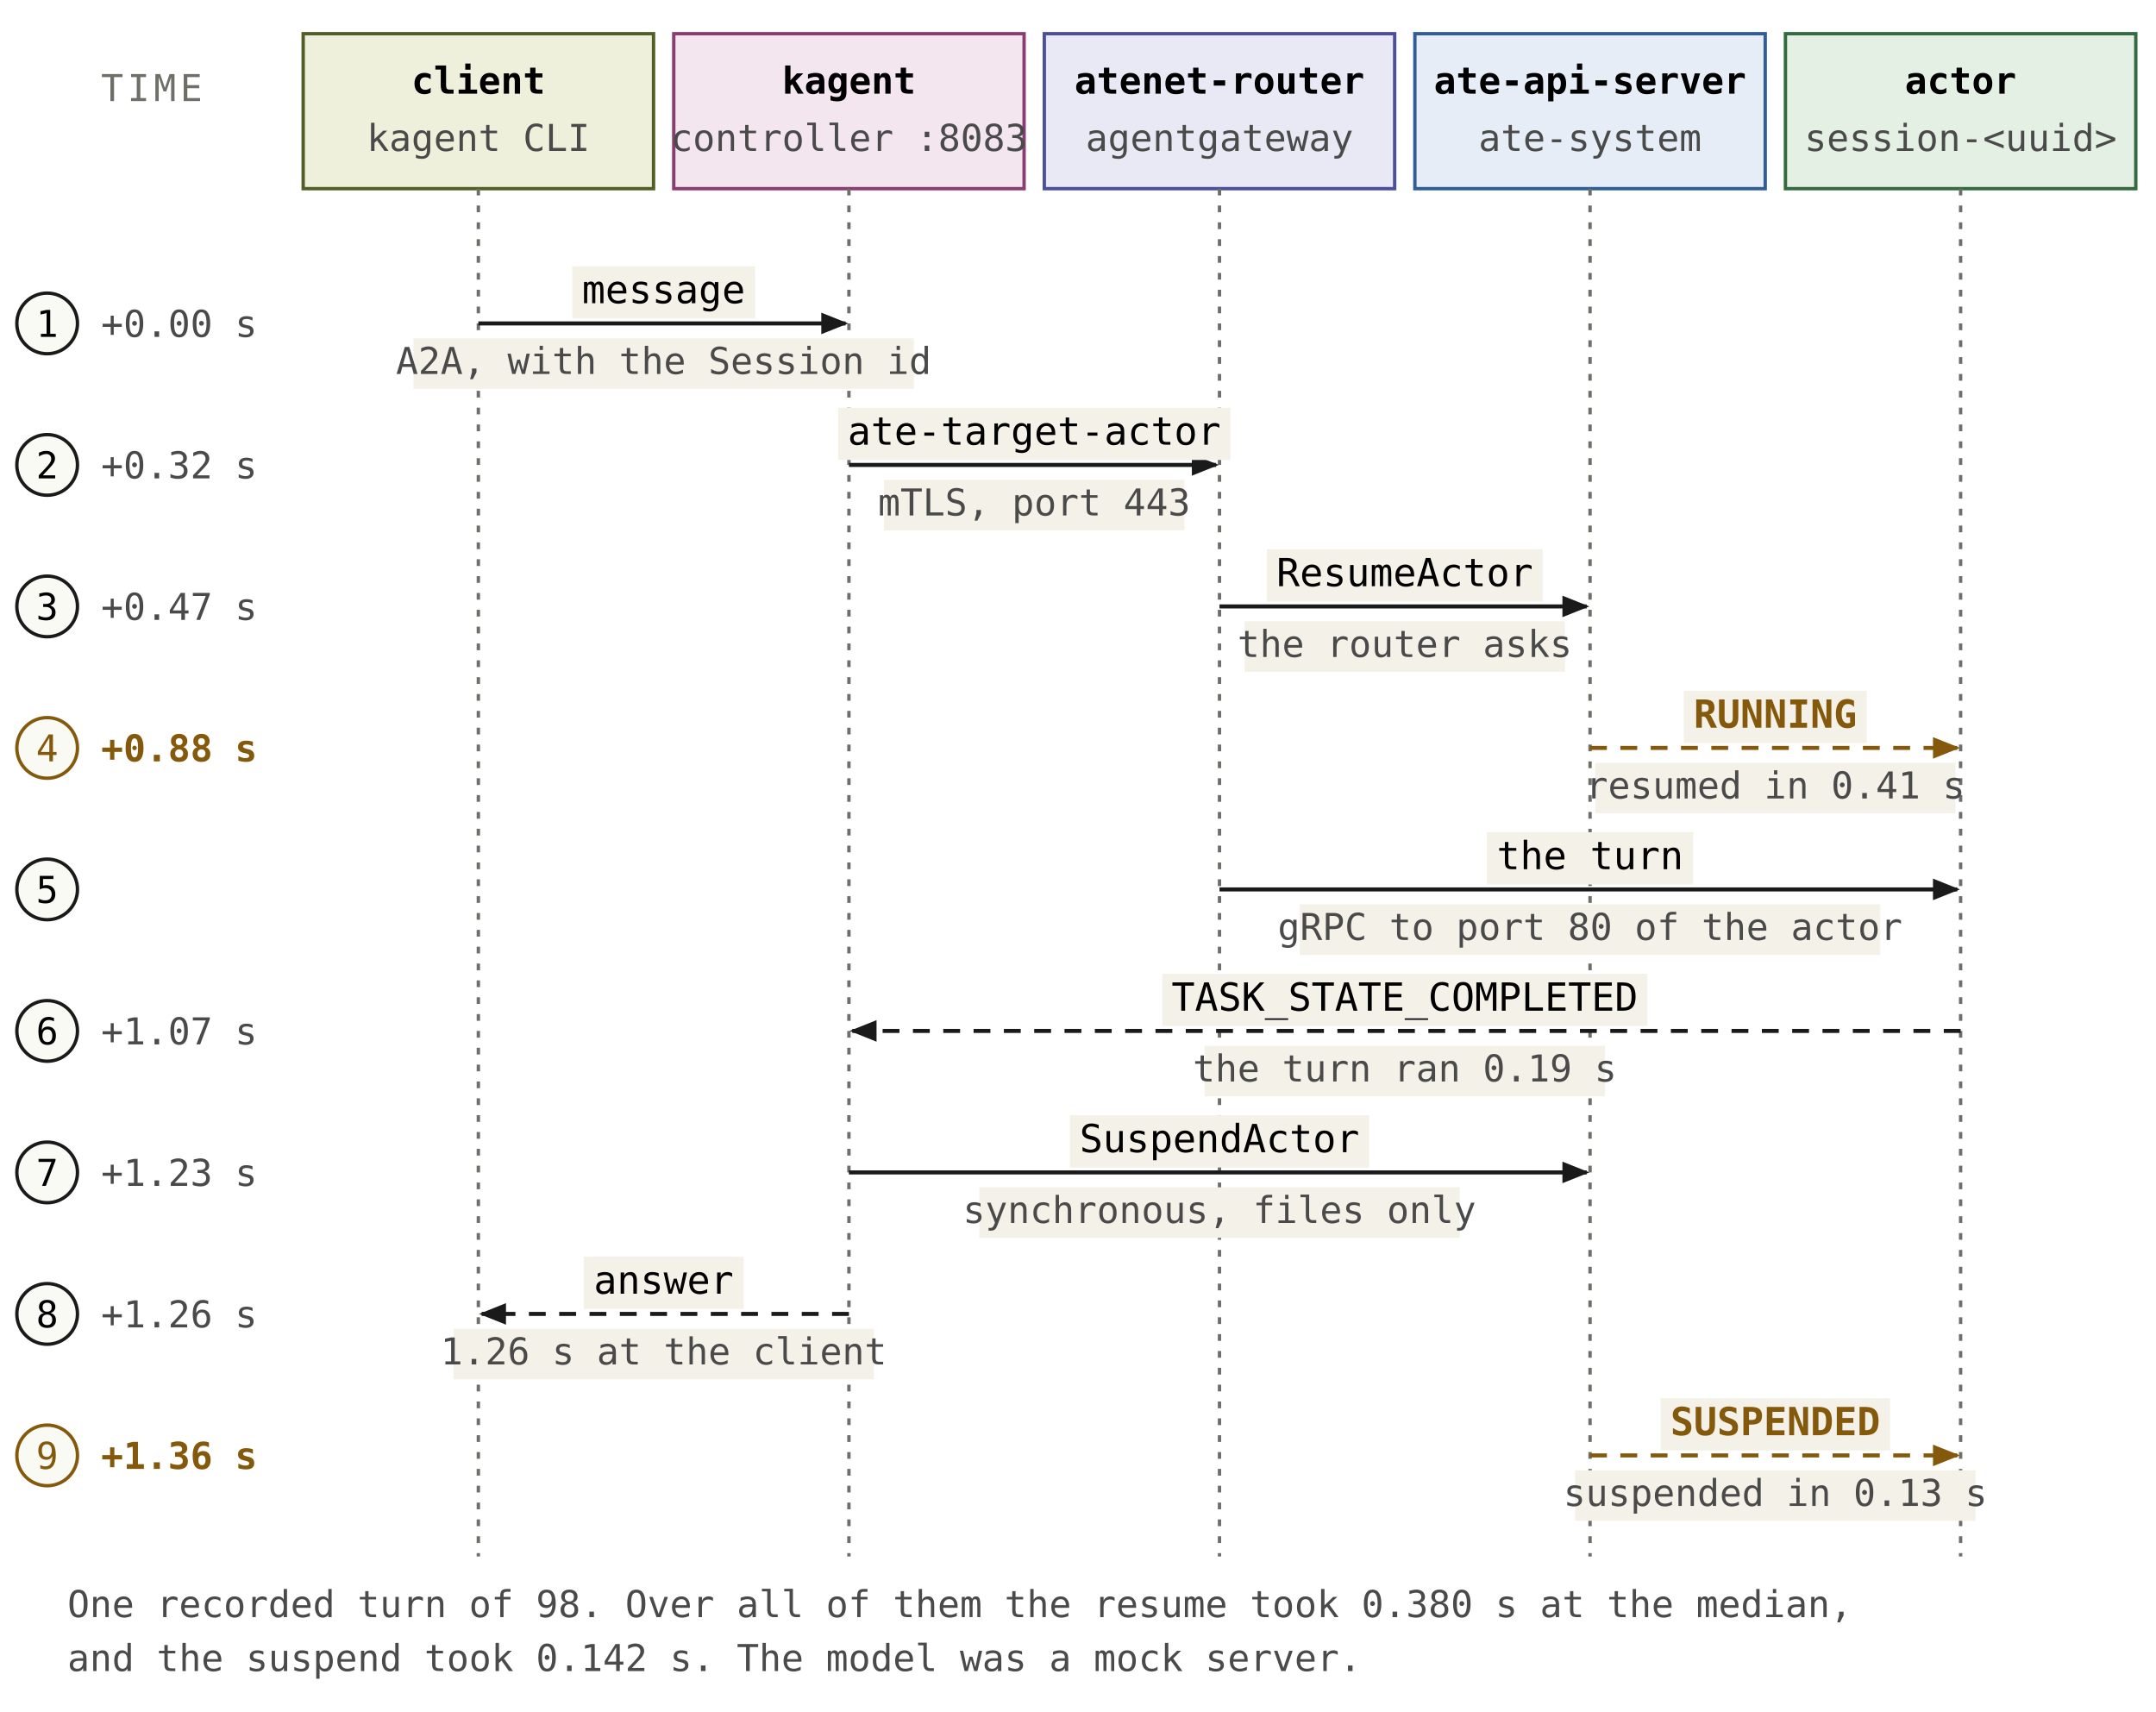
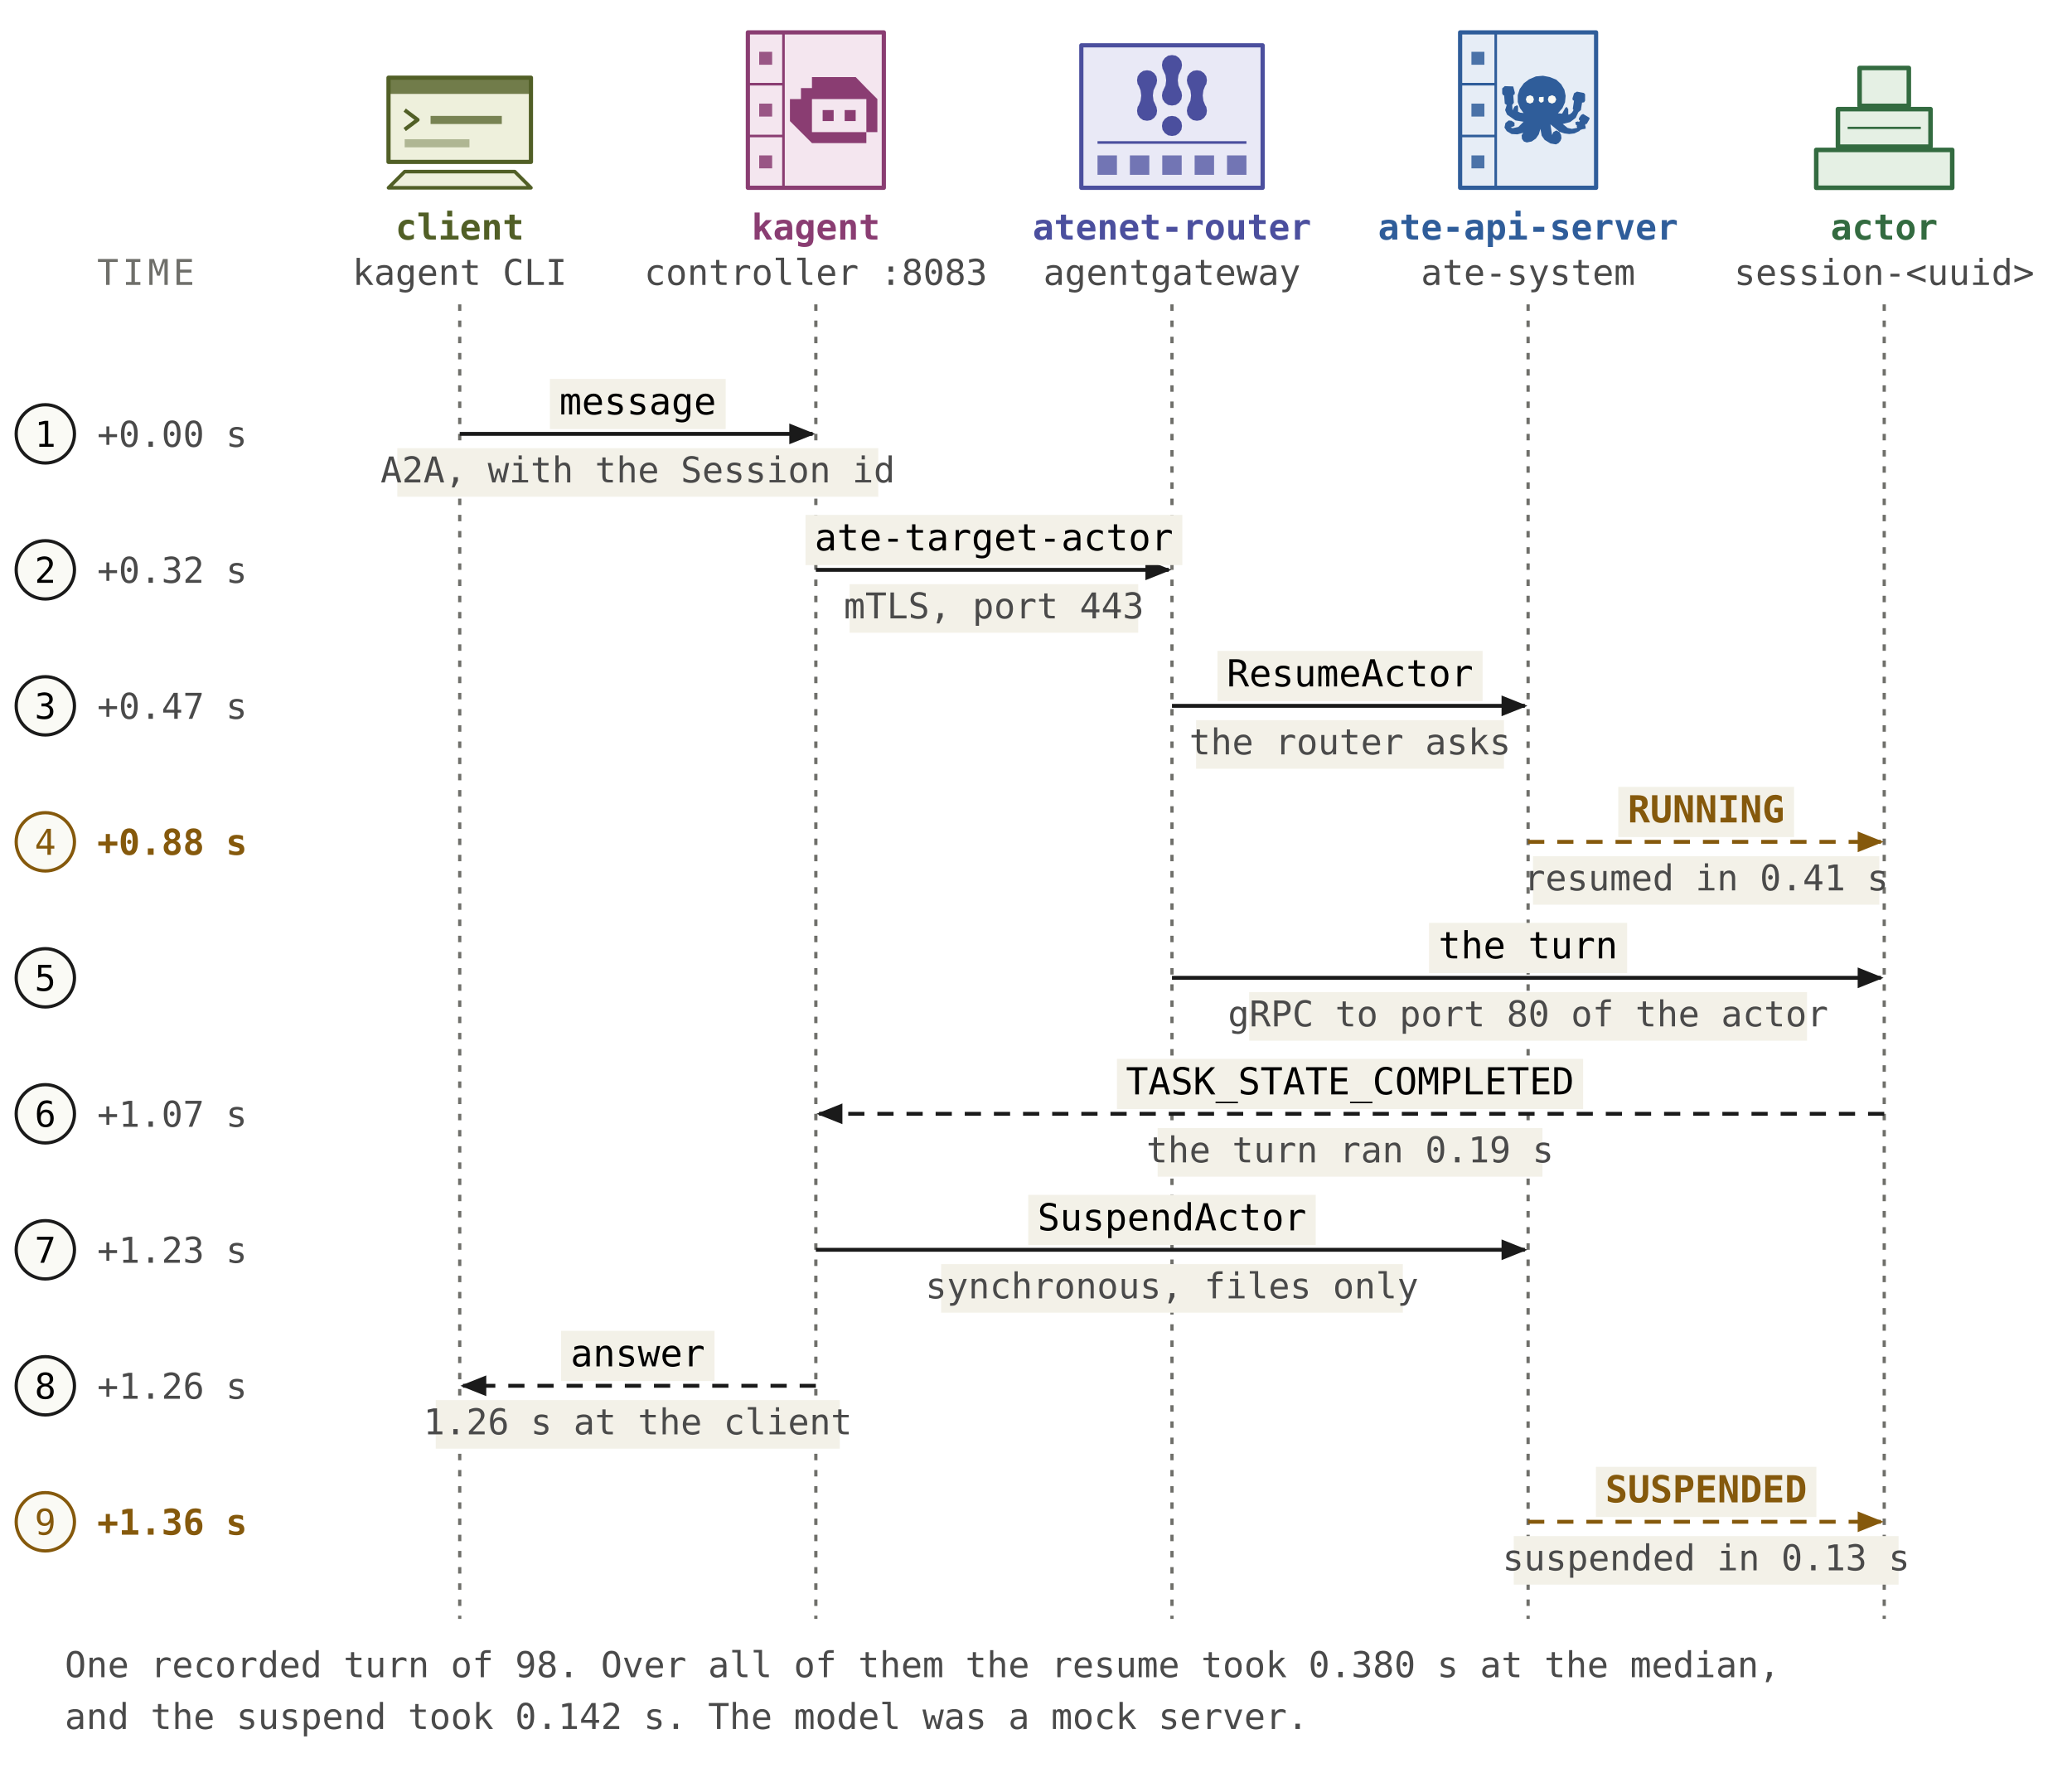
- <svg xmlns="http://www.w3.org/2000/svg" viewBox="0 0 640 508" role="img" aria-labelledby="fig-7-1-title fig-7-1-desc" font-family="JetBrains Mono, ui-monospace, monospace">
+ <svg xmlns="http://www.w3.org/2000/svg" viewBox="0 0 640 546" role="img" aria-labelledby="fig-7-1-title fig-7-1-desc" font-family="JetBrains Mono, ui-monospace, monospace">
  <defs>
    <marker id="fig-7-1-head-ink" viewBox="0 0 10 10" refX="9" refY="5" markerWidth="8" markerHeight="8" markerUnits="userSpaceOnUse" orient="auto-start-reverse">
      <path d="M0 1 L10 5 L0 9 z" fill="var(--m-ink, #1a1a1a)" />
    </marker>
    <marker id="fig-7-1-head-amber" viewBox="0 0 10 10" refX="9" refY="5" markerWidth="8" markerHeight="8" markerUnits="userSpaceOnUse" orient="auto-start-reverse">
      <path d="M0 1 L10 5 L0 9 z" fill="var(--m-amber-ink, #85590c)" />
    </marker>
  </defs>
-   <text x="30" y="30" font-size="11" letter-spacing="1.2" fill="var(--m-ink-mute, #6f6f6a)">TIME</text>
-   <rect x="90" y="10" width="104" height="46" fill="var(--m-olive-fill, #eef0dc)" stroke="var(--m-olive-ink, #515f26)" />
-   <text x="142" y="27.8" font-size="11" text-anchor="middle" font-weight="700">client</text>
-   <text x="142" y="44.8" font-size="11" text-anchor="middle" class="m-serif" fill="var(--m-ink-soft, #4a4a4a)">kagent CLI</text>
-   <line x1="142" y1="56" x2="142" y2="462" stroke="var(--m-ink-mute, #6f6f6a)" stroke-width="1" stroke-dasharray="2 3" />
-   <rect x="200" y="10" width="104" height="46" fill="var(--m-plum-fill, #f4e6ef)" stroke="var(--m-plum-ink, #8a3d72)" />
-   <text x="252" y="27.8" font-size="11" text-anchor="middle" font-weight="700">kagent</text>
-   <text x="252" y="44.8" font-size="11" text-anchor="middle" class="m-serif" fill="var(--m-ink-soft, #4a4a4a)">controller :8083</text>
-   <line x1="252" y1="56" x2="252" y2="462" stroke="var(--m-ink-mute, #6f6f6a)" stroke-width="1" stroke-dasharray="2 3" />
-   <rect x="310" y="10" width="104" height="46" fill="var(--m-indigo-fill, #e9e9f6)" stroke="var(--m-indigo-ink, #4b4f9e)" />
-   <text x="362" y="27.8" font-size="11" text-anchor="middle" font-weight="700">atenet-router</text>
-   <text x="362" y="44.8" font-size="11" text-anchor="middle" class="m-serif" fill="var(--m-ink-soft, #4a4a4a)">agentgateway</text>
-   <line x1="362" y1="56" x2="362" y2="462" stroke="var(--m-ink-mute, #6f6f6a)" stroke-width="1" stroke-dasharray="2 3" />
-   <rect x="420" y="10" width="104" height="46" fill="var(--m-blue-fill, #e6edf6)" stroke="var(--m-blue-ink, #2f5d9a)" />
-   <text x="472" y="27.8" font-size="11" text-anchor="middle" font-weight="700">ate-api-server</text>
-   <text x="472" y="44.8" font-size="11" text-anchor="middle" class="m-serif" fill="var(--m-ink-soft, #4a4a4a)">ate-system</text>
-   <line x1="472" y1="56" x2="472" y2="462" stroke="var(--m-ink-mute, #6f6f6a)" stroke-width="1" stroke-dasharray="2 3" />
-   <rect x="530" y="10" width="104" height="46" fill="var(--m-green-fill, #e5f0e4)" stroke="var(--m-green-ink, #336b40)" />
-   <text x="582" y="27.8" font-size="11" text-anchor="middle" font-weight="700">actor</text>
-   <text x="582" y="44.8" font-size="11" text-anchor="middle" class="m-serif" fill="var(--m-ink-soft, #4a4a4a)">session-&lt;uuid&gt;</text>
-   <line x1="582" y1="56" x2="582" y2="462" stroke="var(--m-ink-mute, #6f6f6a)" stroke-width="1" stroke-dasharray="2 3" />
-   <circle cx="14" cy="96" r="9" fill="var(--m-paper, #fafaf5)" stroke="var(--m-ink, #1a1a1a)" stroke-width="1" />
-   <text x="14" y="100" font-size="11" text-anchor="middle">1</text>
-   <text x="30" y="100" font-size="11" fill="var(--m-ink-soft, #4a4a4a)">+0.00 s</text>
-   <line x1="142" y1="96" x2="251" y2="96" stroke="var(--m-ink, #1a1a1a)" stroke-width="1.2" marker-end="url(#fig-7-1-head-ink)" />
-   <rect class="m-knock" x="169.85" y="79.03" width="54.3" height="15.5" fill="var(--m-panel, #f3f1e8)" />
-   <text x="197" y="90" font-size="11.5" text-anchor="middle">message</text>
-   <rect class="m-knock" x="122.72" y="100.42" width="148.56" height="15" fill="var(--m-panel, #f3f1e8)" />
-   <text x="197" y="111" font-size="11" text-anchor="middle" class="m-serif" fill="var(--m-ink-soft, #4a4a4a)">A2A, with the Session id</text>
-   <circle cx="14" cy="138" r="9" fill="var(--m-paper, #fafaf5)" stroke="var(--m-ink, #1a1a1a)" stroke-width="1" />
-   <text x="14" y="142" font-size="11" text-anchor="middle">2</text>
-   <text x="30" y="142" font-size="11" fill="var(--m-ink-soft, #4a4a4a)">+0.32 s</text>
-   <line x1="252" y1="138" x2="361" y2="138" stroke="var(--m-ink, #1a1a1a)" stroke-width="1.2" marker-end="url(#fig-7-1-head-ink)" />
-   <rect class="m-knock" x="248.8" y="121.03" width="116.4" height="15.5" fill="var(--m-panel, #f3f1e8)" />
-   <text x="307" y="132" font-size="11.5" text-anchor="middle">ate-target-actor</text>
-   <rect class="m-knock" x="262.42" y="142.42" width="89.16" height="15" fill="var(--m-panel, #f3f1e8)" />
-   <text x="307" y="153" font-size="11" text-anchor="middle" class="m-serif" fill="var(--m-ink-soft, #4a4a4a)">mTLS, port 443</text>
-   <circle cx="14" cy="180" r="9" fill="var(--m-paper, #fafaf5)" stroke="var(--m-ink, #1a1a1a)" stroke-width="1" />
-   <text x="14" y="184" font-size="11" text-anchor="middle">3</text>
-   <text x="30" y="184" font-size="11" fill="var(--m-ink-soft, #4a4a4a)">+0.47 s</text>
-   <line x1="362" y1="180" x2="471" y2="180" stroke="var(--m-ink, #1a1a1a)" stroke-width="1.2" marker-end="url(#fig-7-1-head-ink)" />
-   <rect class="m-knock" x="376.05" y="163.03" width="81.9" height="15.5" fill="var(--m-panel, #f3f1e8)" />
-   <text x="417" y="174" font-size="11.5" text-anchor="middle">ResumeActor</text>
-   <rect class="m-knock" x="369.45" y="184.42" width="95.1" height="15" fill="var(--m-panel, #f3f1e8)" />
-   <text x="417" y="195" font-size="11" text-anchor="middle" class="m-serif" fill="var(--m-ink-soft, #4a4a4a)">the router asks</text>
-   <circle cx="14" cy="222" r="9" fill="var(--m-paper, #fafaf5)" stroke="var(--m-amber-ink, #85590c)" stroke-width="1" />
-   <text x="14" y="226" font-size="11" text-anchor="middle" fill="var(--m-amber-ink, #85590c)">4</text>
-   <text x="30" y="226" font-size="11" font-weight="700" fill="var(--m-amber-ink, #85590c)">+0.88 s</text>
-   <line x1="472" y1="222" x2="581" y2="222" stroke="var(--m-amber-ink, #85590c)" stroke-width="1.2" stroke-dasharray="5 4" marker-end="url(#fig-7-1-head-amber)" />
-   <rect class="m-knock" x="499.85" y="205.03" width="54.3" height="15.5" fill="var(--m-panel, #f3f1e8)" />
-   <text x="527" y="216" font-size="11.5" text-anchor="middle" font-weight="700" fill="var(--m-amber-ink, #85590c)">RUNNING</text>
-   <rect class="m-knock" x="473.51" y="226.42" width="106.98" height="15" fill="var(--m-panel, #f3f1e8)" />
-   <text x="527" y="237" font-size="11" text-anchor="middle" class="m-serif" fill="var(--m-ink-soft, #4a4a4a)">resumed in 0.41 s</text>
-   <circle cx="14" cy="264" r="9" fill="var(--m-paper, #fafaf5)" stroke="var(--m-ink, #1a1a1a)" stroke-width="1" />
-   <text x="14" y="268" font-size="11" text-anchor="middle">5</text>
-   <line x1="362" y1="264" x2="581" y2="264" stroke="var(--m-ink, #1a1a1a)" stroke-width="1.2" marker-end="url(#fig-7-1-head-ink)" />
-   <rect class="m-knock" x="441.4" y="247.03" width="61.2" height="15.5" fill="var(--m-panel, #f3f1e8)" />
-   <text x="472" y="258" font-size="11.5" text-anchor="middle">the turn</text>
-   <rect class="m-knock" x="385.84" y="268.42" width="172.32" height="15" fill="var(--m-panel, #f3f1e8)" />
-   <text x="472" y="279" font-size="11" text-anchor="middle" class="m-serif" fill="var(--m-ink-soft, #4a4a4a)">gRPC to port 80 of the actor</text>
-   <circle cx="14" cy="306" r="9" fill="var(--m-paper, #fafaf5)" stroke="var(--m-ink, #1a1a1a)" stroke-width="1" />
-   <text x="14" y="310" font-size="11" text-anchor="middle">6</text>
-   <text x="30" y="310" font-size="11" fill="var(--m-ink-soft, #4a4a4a)">+1.07 s</text>
-   <line x1="582" y1="306" x2="253" y2="306" stroke="var(--m-ink, #1a1a1a)" stroke-width="1.2" stroke-dasharray="5 4" marker-end="url(#fig-7-1-head-ink)" />
-   <rect class="m-knock" x="345" y="289.03" width="144" height="15.5" fill="var(--m-panel, #f3f1e8)" />
-   <text x="417" y="300" font-size="11.5" text-anchor="middle">TASK_STATE_COMPLETED</text>
-   <rect class="m-knock" x="357.57" y="310.42" width="118.86" height="15" fill="var(--m-panel, #f3f1e8)" />
-   <text x="417" y="321" font-size="11" text-anchor="middle" class="m-serif" fill="var(--m-ink-soft, #4a4a4a)">the turn ran 0.19 s</text>
-   <circle cx="14" cy="348" r="9" fill="var(--m-paper, #fafaf5)" stroke="var(--m-ink, #1a1a1a)" stroke-width="1" />
-   <text x="14" y="352" font-size="11" text-anchor="middle">7</text>
-   <text x="30" y="352" font-size="11" fill="var(--m-ink-soft, #4a4a4a)">+1.23 s</text>
-   <line x1="252" y1="348" x2="471" y2="348" stroke="var(--m-ink, #1a1a1a)" stroke-width="1.2" marker-end="url(#fig-7-1-head-ink)" />
-   <rect class="m-knock" x="317.6" y="331.03" width="88.8" height="15.5" fill="var(--m-panel, #f3f1e8)" />
-   <text x="362" y="342" font-size="11.5" text-anchor="middle">SuspendActor</text>
-   <rect class="m-knock" x="290.69" y="352.42" width="142.62" height="15" fill="var(--m-panel, #f3f1e8)" />
-   <text x="362" y="363" font-size="11" text-anchor="middle" class="m-serif" fill="var(--m-ink-soft, #4a4a4a)">synchronous, files only</text>
-   <circle cx="14" cy="390" r="9" fill="var(--m-paper, #fafaf5)" stroke="var(--m-ink, #1a1a1a)" stroke-width="1" />
-   <text x="14" y="394" font-size="11" text-anchor="middle">8</text>
-   <text x="30" y="394" font-size="11" fill="var(--m-ink-soft, #4a4a4a)">+1.26 s</text>
-   <line x1="252" y1="390" x2="143" y2="390" stroke="var(--m-ink, #1a1a1a)" stroke-width="1.2" stroke-dasharray="5 4" marker-end="url(#fig-7-1-head-ink)" />
-   <rect class="m-knock" x="173.3" y="373.03" width="47.4" height="15.5" fill="var(--m-panel, #f3f1e8)" />
-   <text x="197" y="384" font-size="11.5" text-anchor="middle">answer</text>
-   <rect class="m-knock" x="134.6" y="394.42" width="124.8" height="15" fill="var(--m-panel, #f3f1e8)" />
-   <text x="197" y="405" font-size="11" text-anchor="middle" class="m-serif" fill="var(--m-ink-soft, #4a4a4a)">1.26 s at the client</text>
-   <circle cx="14" cy="432" r="9" fill="var(--m-paper, #fafaf5)" stroke="var(--m-amber-ink, #85590c)" stroke-width="1" />
-   <text x="14" y="436" font-size="11" text-anchor="middle" fill="var(--m-amber-ink, #85590c)">9</text>
-   <text x="30" y="436" font-size="11" font-weight="700" fill="var(--m-amber-ink, #85590c)">+1.36 s</text>
-   <line x1="472" y1="432" x2="581" y2="432" stroke="var(--m-amber-ink, #85590c)" stroke-width="1.2" stroke-dasharray="5 4" marker-end="url(#fig-7-1-head-amber)" />
-   <rect class="m-knock" x="492.95" y="415.03" width="68.1" height="15.5" fill="var(--m-panel, #f3f1e8)" />
-   <text x="527" y="426" font-size="11.5" text-anchor="middle" font-weight="700" fill="var(--m-amber-ink, #85590c)">SUSPENDED</text>
-   <rect class="m-knock" x="467.57" y="436.42" width="118.86" height="15" fill="var(--m-panel, #f3f1e8)" />
-   <text x="527" y="447" font-size="11" text-anchor="middle" class="m-serif" fill="var(--m-ink-soft, #4a4a4a)">suspended in 0.13 s</text>
-   <text x="20" y="480" font-size="11" class="m-serif" fill="var(--m-ink-soft, #4a4a4a)">One recorded turn of 98. Over all of them the resume took 0.380 s at the median,</text>
-   <text x="20" y="496" font-size="11" class="m-serif" fill="var(--m-ink-soft, #4a4a4a)">and the suspend took 0.142 s. The model was a mock server.</text>
+   <text x="30" y="88" font-size="11" letter-spacing="1.2" fill="var(--m-ink-mute, #6f6f6a)">TIME</text>
+   <polygon points="120,24 164,24 164,50 120,50" fill="var(--m-panel, #f3f1e8)" />
+   <polygon points="120,24 164,24 164,50 120,50" fill="var(--m-olive-fill, #eef0dc)" stroke="var(--m-olive-ink, #515f26)" stroke-width="1.3" stroke-linejoin="round" />
+   <polygon points="120,24 164,24 164,29 120,29" fill="var(--m-olive-ink, #515f26)" fill-opacity="0.8" />
+   <path d="M125 34L129 37L125 40" fill="none" stroke="var(--m-olive-ink, #515f26)" stroke-width="1.2" stroke-linejoin="round" />
+   <polygon points="133,35.8 155,35.8 155,38.3 133,38.3" fill="var(--m-olive-ink, #515f26)" fill-opacity="0.75" />
+   <polygon points="125,43 145,43 145,45.5 125,45.5" fill="var(--m-olive-ink, #515f26)" fill-opacity="0.4" />
+   <polygon points="125,53 159,53 164,58 120,58" fill="var(--m-olive-fill, #eef0dc)" stroke="var(--m-olive-ink, #515f26)" stroke-width="1.1" stroke-linejoin="round" />
+   <text x="142" y="74" font-size="11" text-anchor="middle" font-weight="700" fill="var(--m-olive-ink, #515f26)">client</text>
+   <text x="142" y="88" font-size="11" text-anchor="middle" class="m-serif" fill="var(--m-ink-soft, #4a4a4a)">kagent CLI</text>
+   <line x1="142" y1="94" x2="142" y2="500" stroke="var(--m-ink-mute, #6f6f6a)" stroke-width="1" stroke-dasharray="2 3" />
+   <polygon points="231,10 273,10 273,58 231,58" fill="var(--m-panel, #f3f1e8)" />
+   <polygon points="231,10 273,10 273,58 231,58" fill="var(--m-plum-fill, #f4e6ef)" stroke="var(--m-plum-ink, #8a3d72)" stroke-width="1.3" stroke-linejoin="round" />
+   <path d="M242 10L242 58" fill="none" stroke="var(--m-plum-ink, #8a3d72)" stroke-width="0.8" stroke-linejoin="round" />
+   <path d="M231 26L242 26" fill="none" stroke="var(--m-plum-ink, #8a3d72)" stroke-width="0.8" stroke-linejoin="round" />
+   <path d="M231 42L242 42" fill="none" stroke="var(--m-plum-ink, #8a3d72)" stroke-width="0.8" stroke-linejoin="round" />
+   <polygon points="234.5,16 238.5,16 238.5,20 234.5,20" fill="var(--m-plum-ink, #8a3d72)" fill-opacity="0.85" />
+   <polygon points="234.5,32 238.5,32 238.5,36 234.5,36" fill="var(--m-plum-ink, #8a3d72)" fill-opacity="0.85" />
+   <polygon points="234.5,48 238.5,48 238.5,52 234.5,52" fill="var(--m-plum-ink, #8a3d72)" fill-opacity="0.85" />
+   <path d="M264.3 37.4l-3.4 0 0-3.4 3.4 0zM257.5 37.4l-3.4 0 0-3.4 3.4 0zM271 30.6l0 10.2-3.4 0 0-10.2-16.8 0 0 10.2 13.5 0 3.3 0 0 3.4-16.8 0-6.8-6.8 0-6.8 3.4 0 0-3.4 3.4 0 0-3.4 13.5 0 3.3 3.4z" fill="var(--m-plum-ink, #8a3d72)" />
+   <text x="252" y="74" font-size="11" text-anchor="middle" font-weight="700" fill="var(--m-plum-ink, #8a3d72)">kagent</text>
+   <text x="252" y="88" font-size="11" text-anchor="middle" class="m-serif" fill="var(--m-ink-soft, #4a4a4a)">controller :8083</text>
+   <line x1="252" y1="94" x2="252" y2="500" stroke="var(--m-ink-mute, #6f6f6a)" stroke-width="1" stroke-dasharray="2 3" />
+   <polygon points="334,14 390,14 390,58 334,58" fill="var(--m-panel, #f3f1e8)" />
+   <polygon points="334,14 390,14 390,58 334,58" fill="var(--m-indigo-fill, #e9e9f6)" stroke="var(--m-indigo-ink, #4b4f9e)" stroke-width="1.3" stroke-linejoin="round" />
+   <polygon points="339,48 345,48 345,54 339,54" fill="var(--m-indigo-ink, #4b4f9e)" fill-opacity="0.75" />
+   <polygon points="349,48 355,48 355,54 349,54" fill="var(--m-indigo-ink, #4b4f9e)" fill-opacity="0.75" />
+   <polygon points="359,48 365,48 365,54 359,54" fill="var(--m-indigo-ink, #4b4f9e)" fill-opacity="0.75" />
+   <polygon points="369,48 375,48 375,54 369,54" fill="var(--m-indigo-ink, #4b4f9e)" fill-opacity="0.75" />
+   <polygon points="379,48 385,48 385,54 379,54" fill="var(--m-indigo-ink, #4b4f9e)" fill-opacity="0.75" />
+   <path d="M339 44L385 44" fill="none" stroke="var(--m-indigo-ink, #4b4f9e)" stroke-width="0.8" stroke-linejoin="round" />
+   <path d="M360.8 23l-1-.7-.7-1-.2-1.2 .2-1.2 .7-1 1-.7 1.2-.2 1.2 .2 1 .7 .7 1 .2 1.2-.2 1.2-.7 1-1 .7-1.2 .2zM360.8 32.4l-1-.7-.7-1-.2-1.2 .2-1.2 .7-1 1-.7 1.2-.2 1.2 .2 1 .7 .7 1 .2 1.2-.2 1.2-.7 1-1 .7-1.2 .2zM364 26.4l.7 1.5-2.7 1.6-2.7-1.6 .7-1.5 .2-1.6-.2-1.6-.7-1.5 2.7-1.6 2.7 1.6-.7 1.5-.2 1.6zM368.5 27.7l-1-.7-.7-1-.2-1.2 .2-1.2 .7-1 1-.7 1.2-.2 1.2 .2 1 .7 .7 1 .2 1.2-.2 1.2-.7 1-1 .7-1.2 .2zM368.5 37.1l-1-.7-.7-1-.2-1.2 .2-1.2 .7-1 1-.7 1.2-.2 1.2 .2 1 .7 .7 1 .2 1.2-.2 1.2-.7 1-1 .7-1.2 .2zM371.7 31.1l.6 1.5-2.6 1.6-2.7-1.6 .7-1.5 .2-1.6-.2-1.6-.7-1.5 2.7-1.6 2.6 1.6-.6 1.5-.2 1.6zM353.1 27.7l-1-.7-.7-1-.2-1.2 .2-1.2 .7-1 1-.7 1.2-.2 1.2 .2 1 .7 .7 1 .2 1.2-.2 1.2-.7 1-1 .7-1.2 .2zM353.1 37.1l-1-.7-.7-1-.2-1.2 .2-1.2 .7-1 1-.7 1.2-.2 1.2 .2 1 .7 .7 1 .2 1.2-.2 1.2-.7 1-1 .7-1.2 .2zM356.3 31.1l.7 1.5-2.7 1.6-2.6-1.6 .6-1.5 .2-1.6-.2-1.6-.6-1.5 2.6-1.6 2.7 1.6-.7 1.5-.2 1.6zM360.8 41.8l-1-.7-.7-1-.2-1.2 .2-1.2 .7-1 1-.7 1.2-.2 1.2 .2 1 .7 .7 1 .2 1.2-.2 1.2-.7 1-1 .7-1.2 .2z" fill="var(--m-indigo-ink, #4b4f9e)" />
+   <text x="362" y="74" font-size="11" text-anchor="middle" font-weight="700" fill="var(--m-indigo-ink, #4b4f9e)">atenet-router</text>
+   <text x="362" y="88" font-size="11" text-anchor="middle" class="m-serif" fill="var(--m-ink-soft, #4a4a4a)">agentgateway</text>
+   <line x1="362" y1="94" x2="362" y2="500" stroke="var(--m-ink-mute, #6f6f6a)" stroke-width="1" stroke-dasharray="2 3" />
+   <polygon points="451,10 493,10 493,58 451,58" fill="var(--m-panel, #f3f1e8)" />
+   <polygon points="451,10 493,10 493,58 451,58" fill="var(--m-blue-fill, #e6edf6)" stroke="var(--m-blue-ink, #2f5d9a)" stroke-width="1.3" stroke-linejoin="round" />
+   <path d="M462 10L462 58" fill="none" stroke="var(--m-blue-ink, #2f5d9a)" stroke-width="0.8" stroke-linejoin="round" />
+   <path d="M451 26L462 26" fill="none" stroke="var(--m-blue-ink, #2f5d9a)" stroke-width="0.8" stroke-linejoin="round" />
+   <path d="M451 42L462 42" fill="none" stroke="var(--m-blue-ink, #2f5d9a)" stroke-width="0.8" stroke-linejoin="round" />
+   <polygon points="454.5,16 458.5,16 458.5,20 454.5,20" fill="var(--m-blue-ink, #2f5d9a)" fill-opacity="0.85" />
+   <polygon points="454.5,32 458.5,32 458.5,36 454.5,36" fill="var(--m-blue-ink, #2f5d9a)" fill-opacity="0.85" />
+   <polygon points="454.5,48 458.5,48 458.5,52 454.5,52" fill="var(--m-blue-ink, #2f5d9a)" fill-opacity="0.85" />
+   <path d="M478.7 23.8l2 .8 1.5 1.4 1 1.7 .4 1.9-.2 2-.8 1.8-1.4 1.6 1.3 .1 1-1.8 .4-.3 .5 .7 0 1.7 .5-.1 .7-.6 .6-1 .1-2.2 .6 0 .6 .9 .2 1.9-1 2.1-1.7 1.3-2.3 .6 1.5 1.2 1.3 .3 1.6-.3 1.5-1.5 .4 .4-.2 1.1-1 1-1.5 .7-1.6 .2-1.5-.2-1.5-.5-2.8-2.3 .5 3.3 .4-.9 .9-.5 1 .5 .5 .9 .1 1-.3 .8-.6 .7-.8 .4-1.7-.3-1.8-1.1-.9-1.3-.4-2.1-.5 1.7-.9 1.3-1.3 .9-1.5 .3-.9-.3-.6-.8-.1-1.1 .5-.8-1.8 .5-1.8-.1-1.5-.9-.7-1.1 .3-1.4 1-.8 .9 .1 .9 .6 0 1-1.2 .5 .6 .2 1.8-.4 1.6-1.6-2.5-.4-2.6-1.8-.6-1.4 .6-1.9-.4-.7 .1-.6 .9-.2 .9 .6 .2 2.9 .6-1.2 .8-.4 .3 .4 0 1.6 .7 .3 1 .1-1.1-1.5-.7-1.9 0-2.1 .6-1.9 1.3-1.8 1.6-1.2 2.1-.9 2.2-.2zM489.2 28.7l.4 .4 0 2-.3 .5-.6 .1-2.2-.4-.7-.4-.1-.5 .5-1.6 .9-.5zM467.4 26.7l.5 1.9-.1 .6-.7 .3-2.2 .1-.6-.2-.3-.5 0-1.6 .8-.7zM466.8 28.7l.6 .5 .2 2.5-.4 .6-1.7 .2-.7-.5-.2-2.5 .3-.5 .5-.2zM488.3 30.8l.4 .7-.4 2.5-.7 .6-1.4-.3-.4-.7 .4-2.6 1-.4zM491 36.4l-.1 .5-.8 1.4-.6 0-1.8-1.3 0-.5 .7-1 .6-.3zM489.7 37.4l.2 .7-1 1.8-.7 .2-1-.5-.2-.7 1.1-1.8 .8-.1zM489.7 38.8l.1 .9-.7 .2-2.4-1.4-.1-.8 .8-.2z" fill="var(--m-blue-ink, #2f5d9a)" />
+   <path d="M473.8 30.7l-.3 .9-.9 .4-1-.4-.3-.9 .3-.9 1-.4 .9 .4zM480.7 30.7l-.4 .9-.9 .4-1-.4-.3-.9 .3-.9 1-.4 .9 .4zM476.8 31.3l-.6 .4-.5-.1-.4-.5 .1-1.1 1.4-.1z" fill="var(--m-paper, #fafaf5)" />
+   <text x="472" y="74" font-size="11" text-anchor="middle" font-weight="700" fill="var(--m-blue-ink, #2f5d9a)">ate-api-server</text>
+   <text x="472" y="88" font-size="11" text-anchor="middle" class="m-serif" fill="var(--m-ink-soft, #4a4a4a)">ate-system</text>
+   <line x1="472" y1="94" x2="472" y2="500" stroke="var(--m-ink-mute, #6f6f6a)" stroke-width="1" stroke-dasharray="2 3" />
+   <polygon points="574.4,21 589.6,21 589.6,32.7 574.4,32.7" fill="var(--m-panel, #f3f1e8)" />
+   <polygon points="574.4,21 589.6,21 589.6,32.7 574.4,32.7" fill="var(--m-green-fill, #e5f0e4)" stroke="var(--m-green-ink, #336b40)" stroke-width="1.4" stroke-linejoin="round" />
+   <polygon points="567.7,33.7 596.3,33.7 596.3,45.3 567.7,45.3" fill="var(--m-panel, #f3f1e8)" />
+   <polygon points="567.7,33.7 596.3,33.7 596.3,45.3 567.7,45.3" fill="var(--m-green-fill, #e5f0e4)" stroke="var(--m-green-ink, #336b40)" stroke-width="1.4" stroke-linejoin="round" />
+   <polygon points="561,46.3 603,46.3 603,58 561,58" fill="var(--m-panel, #f3f1e8)" />
+   <polygon points="561,46.3 603,46.3 603,58 561,58" fill="var(--m-green-fill, #e5f0e4)" stroke="var(--m-green-ink, #336b40)" stroke-width="1.4" stroke-linejoin="round" />
+   <path d="M570.7 39.5L593.3 39.5" fill="none" stroke="var(--m-green-ink, #336b40)" stroke-width="0.7" stroke-linejoin="round" />
+   <text x="582" y="74" font-size="11" text-anchor="middle" font-weight="700" fill="var(--m-green-ink, #336b40)">actor</text>
+   <text x="582" y="88" font-size="11" text-anchor="middle" class="m-serif" fill="var(--m-ink-soft, #4a4a4a)">session-&lt;uuid&gt;</text>
+   <line x1="582" y1="94" x2="582" y2="500" stroke="var(--m-ink-mute, #6f6f6a)" stroke-width="1" stroke-dasharray="2 3" />
+   <circle cx="14" cy="134" r="9" fill="var(--m-paper, #fafaf5)" stroke="var(--m-ink, #1a1a1a)" stroke-width="1" />
+   <text x="14" y="138" font-size="11" text-anchor="middle">1</text>
+   <text x="30" y="138" font-size="11" fill="var(--m-ink-soft, #4a4a4a)">+0.00 s</text>
+   <line x1="142" y1="134" x2="251" y2="134" stroke="var(--m-ink, #1a1a1a)" stroke-width="1.2" marker-end="url(#fig-7-1-head-ink)" />
+   <rect class="m-knock" x="169.85" y="117.03" width="54.3" height="15.5" fill="var(--m-panel, #f3f1e8)" />
+   <text x="197" y="128" font-size="11.5" text-anchor="middle">message</text>
+   <rect class="m-knock" x="122.72" y="138.42" width="148.56" height="15" fill="var(--m-panel, #f3f1e8)" />
+   <text x="197" y="149" font-size="11" text-anchor="middle" class="m-serif" fill="var(--m-ink-soft, #4a4a4a)">A2A, with the Session id</text>
+   <circle cx="14" cy="176" r="9" fill="var(--m-paper, #fafaf5)" stroke="var(--m-ink, #1a1a1a)" stroke-width="1" />
+   <text x="14" y="180" font-size="11" text-anchor="middle">2</text>
+   <text x="30" y="180" font-size="11" fill="var(--m-ink-soft, #4a4a4a)">+0.32 s</text>
+   <line x1="252" y1="176" x2="361" y2="176" stroke="var(--m-ink, #1a1a1a)" stroke-width="1.2" marker-end="url(#fig-7-1-head-ink)" />
+   <rect class="m-knock" x="248.8" y="159.03" width="116.4" height="15.5" fill="var(--m-panel, #f3f1e8)" />
+   <text x="307" y="170" font-size="11.5" text-anchor="middle">ate-target-actor</text>
+   <rect class="m-knock" x="262.42" y="180.42" width="89.16" height="15" fill="var(--m-panel, #f3f1e8)" />
+   <text x="307" y="191" font-size="11" text-anchor="middle" class="m-serif" fill="var(--m-ink-soft, #4a4a4a)">mTLS, port 443</text>
+   <circle cx="14" cy="218" r="9" fill="var(--m-paper, #fafaf5)" stroke="var(--m-ink, #1a1a1a)" stroke-width="1" />
+   <text x="14" y="222" font-size="11" text-anchor="middle">3</text>
+   <text x="30" y="222" font-size="11" fill="var(--m-ink-soft, #4a4a4a)">+0.47 s</text>
+   <line x1="362" y1="218" x2="471" y2="218" stroke="var(--m-ink, #1a1a1a)" stroke-width="1.2" marker-end="url(#fig-7-1-head-ink)" />
+   <rect class="m-knock" x="376.05" y="201.03" width="81.9" height="15.5" fill="var(--m-panel, #f3f1e8)" />
+   <text x="417" y="212" font-size="11.5" text-anchor="middle">ResumeActor</text>
+   <rect class="m-knock" x="369.45" y="222.42" width="95.1" height="15" fill="var(--m-panel, #f3f1e8)" />
+   <text x="417" y="233" font-size="11" text-anchor="middle" class="m-serif" fill="var(--m-ink-soft, #4a4a4a)">the router asks</text>
+   <circle cx="14" cy="260" r="9" fill="var(--m-paper, #fafaf5)" stroke="var(--m-amber-ink, #85590c)" stroke-width="1" />
+   <text x="14" y="264" font-size="11" text-anchor="middle" fill="var(--m-amber-ink, #85590c)">4</text>
+   <text x="30" y="264" font-size="11" font-weight="700" fill="var(--m-amber-ink, #85590c)">+0.88 s</text>
+   <line x1="472" y1="260" x2="581" y2="260" stroke="var(--m-amber-ink, #85590c)" stroke-width="1.2" stroke-dasharray="5 4" marker-end="url(#fig-7-1-head-amber)" />
+   <rect class="m-knock" x="499.85" y="243.03" width="54.3" height="15.5" fill="var(--m-panel, #f3f1e8)" />
+   <text x="527" y="254" font-size="11.5" text-anchor="middle" font-weight="700" fill="var(--m-amber-ink, #85590c)">RUNNING</text>
+   <rect class="m-knock" x="473.51" y="264.42" width="106.98" height="15" fill="var(--m-panel, #f3f1e8)" />
+   <text x="527" y="275" font-size="11" text-anchor="middle" class="m-serif" fill="var(--m-ink-soft, #4a4a4a)">resumed in 0.41 s</text>
+   <circle cx="14" cy="302" r="9" fill="var(--m-paper, #fafaf5)" stroke="var(--m-ink, #1a1a1a)" stroke-width="1" />
+   <text x="14" y="306" font-size="11" text-anchor="middle">5</text>
+   <line x1="362" y1="302" x2="581" y2="302" stroke="var(--m-ink, #1a1a1a)" stroke-width="1.2" marker-end="url(#fig-7-1-head-ink)" />
+   <rect class="m-knock" x="441.4" y="285.03" width="61.2" height="15.5" fill="var(--m-panel, #f3f1e8)" />
+   <text x="472" y="296" font-size="11.5" text-anchor="middle">the turn</text>
+   <rect class="m-knock" x="385.84" y="306.42" width="172.32" height="15" fill="var(--m-panel, #f3f1e8)" />
+   <text x="472" y="317" font-size="11" text-anchor="middle" class="m-serif" fill="var(--m-ink-soft, #4a4a4a)">gRPC to port 80 of the actor</text>
+   <circle cx="14" cy="344" r="9" fill="var(--m-paper, #fafaf5)" stroke="var(--m-ink, #1a1a1a)" stroke-width="1" />
+   <text x="14" y="348" font-size="11" text-anchor="middle">6</text>
+   <text x="30" y="348" font-size="11" fill="var(--m-ink-soft, #4a4a4a)">+1.07 s</text>
+   <line x1="582" y1="344" x2="253" y2="344" stroke="var(--m-ink, #1a1a1a)" stroke-width="1.2" stroke-dasharray="5 4" marker-end="url(#fig-7-1-head-ink)" />
+   <rect class="m-knock" x="345" y="327.03" width="144" height="15.5" fill="var(--m-panel, #f3f1e8)" />
+   <text x="417" y="338" font-size="11.5" text-anchor="middle">TASK_STATE_COMPLETED</text>
+   <rect class="m-knock" x="357.57" y="348.42" width="118.86" height="15" fill="var(--m-panel, #f3f1e8)" />
+   <text x="417" y="359" font-size="11" text-anchor="middle" class="m-serif" fill="var(--m-ink-soft, #4a4a4a)">the turn ran 0.19 s</text>
+   <circle cx="14" cy="386" r="9" fill="var(--m-paper, #fafaf5)" stroke="var(--m-ink, #1a1a1a)" stroke-width="1" />
+   <text x="14" y="390" font-size="11" text-anchor="middle">7</text>
+   <text x="30" y="390" font-size="11" fill="var(--m-ink-soft, #4a4a4a)">+1.23 s</text>
+   <line x1="252" y1="386" x2="471" y2="386" stroke="var(--m-ink, #1a1a1a)" stroke-width="1.2" marker-end="url(#fig-7-1-head-ink)" />
+   <rect class="m-knock" x="317.6" y="369.03" width="88.8" height="15.5" fill="var(--m-panel, #f3f1e8)" />
+   <text x="362" y="380" font-size="11.5" text-anchor="middle">SuspendActor</text>
+   <rect class="m-knock" x="290.69" y="390.42" width="142.62" height="15" fill="var(--m-panel, #f3f1e8)" />
+   <text x="362" y="401" font-size="11" text-anchor="middle" class="m-serif" fill="var(--m-ink-soft, #4a4a4a)">synchronous, files only</text>
+   <circle cx="14" cy="428" r="9" fill="var(--m-paper, #fafaf5)" stroke="var(--m-ink, #1a1a1a)" stroke-width="1" />
+   <text x="14" y="432" font-size="11" text-anchor="middle">8</text>
+   <text x="30" y="432" font-size="11" fill="var(--m-ink-soft, #4a4a4a)">+1.26 s</text>
+   <line x1="252" y1="428" x2="143" y2="428" stroke="var(--m-ink, #1a1a1a)" stroke-width="1.2" stroke-dasharray="5 4" marker-end="url(#fig-7-1-head-ink)" />
+   <rect class="m-knock" x="173.3" y="411.03" width="47.4" height="15.5" fill="var(--m-panel, #f3f1e8)" />
+   <text x="197" y="422" font-size="11.5" text-anchor="middle">answer</text>
+   <rect class="m-knock" x="134.6" y="432.42" width="124.8" height="15" fill="var(--m-panel, #f3f1e8)" />
+   <text x="197" y="443" font-size="11" text-anchor="middle" class="m-serif" fill="var(--m-ink-soft, #4a4a4a)">1.26 s at the client</text>
+   <circle cx="14" cy="470" r="9" fill="var(--m-paper, #fafaf5)" stroke="var(--m-amber-ink, #85590c)" stroke-width="1" />
+   <text x="14" y="474" font-size="11" text-anchor="middle" fill="var(--m-amber-ink, #85590c)">9</text>
+   <text x="30" y="474" font-size="11" font-weight="700" fill="var(--m-amber-ink, #85590c)">+1.36 s</text>
+   <line x1="472" y1="470" x2="581" y2="470" stroke="var(--m-amber-ink, #85590c)" stroke-width="1.2" stroke-dasharray="5 4" marker-end="url(#fig-7-1-head-amber)" />
+   <rect class="m-knock" x="492.95" y="453.03" width="68.1" height="15.5" fill="var(--m-panel, #f3f1e8)" />
+   <text x="527" y="464" font-size="11.5" text-anchor="middle" font-weight="700" fill="var(--m-amber-ink, #85590c)">SUSPENDED</text>
+   <rect class="m-knock" x="467.57" y="474.42" width="118.86" height="15" fill="var(--m-panel, #f3f1e8)" />
+   <text x="527" y="485" font-size="11" text-anchor="middle" class="m-serif" fill="var(--m-ink-soft, #4a4a4a)">suspended in 0.13 s</text>
+   <text x="20" y="518" font-size="11" class="m-serif" fill="var(--m-ink-soft, #4a4a4a)">One recorded turn of 98. Over all of them the resume took 0.380 s at the median,</text>
+   <text x="20" y="534" font-size="11" class="m-serif" fill="var(--m-ink-soft, #4a4a4a)">and the suspend took 0.142 s. The model was a mock server.</text>
</svg>
